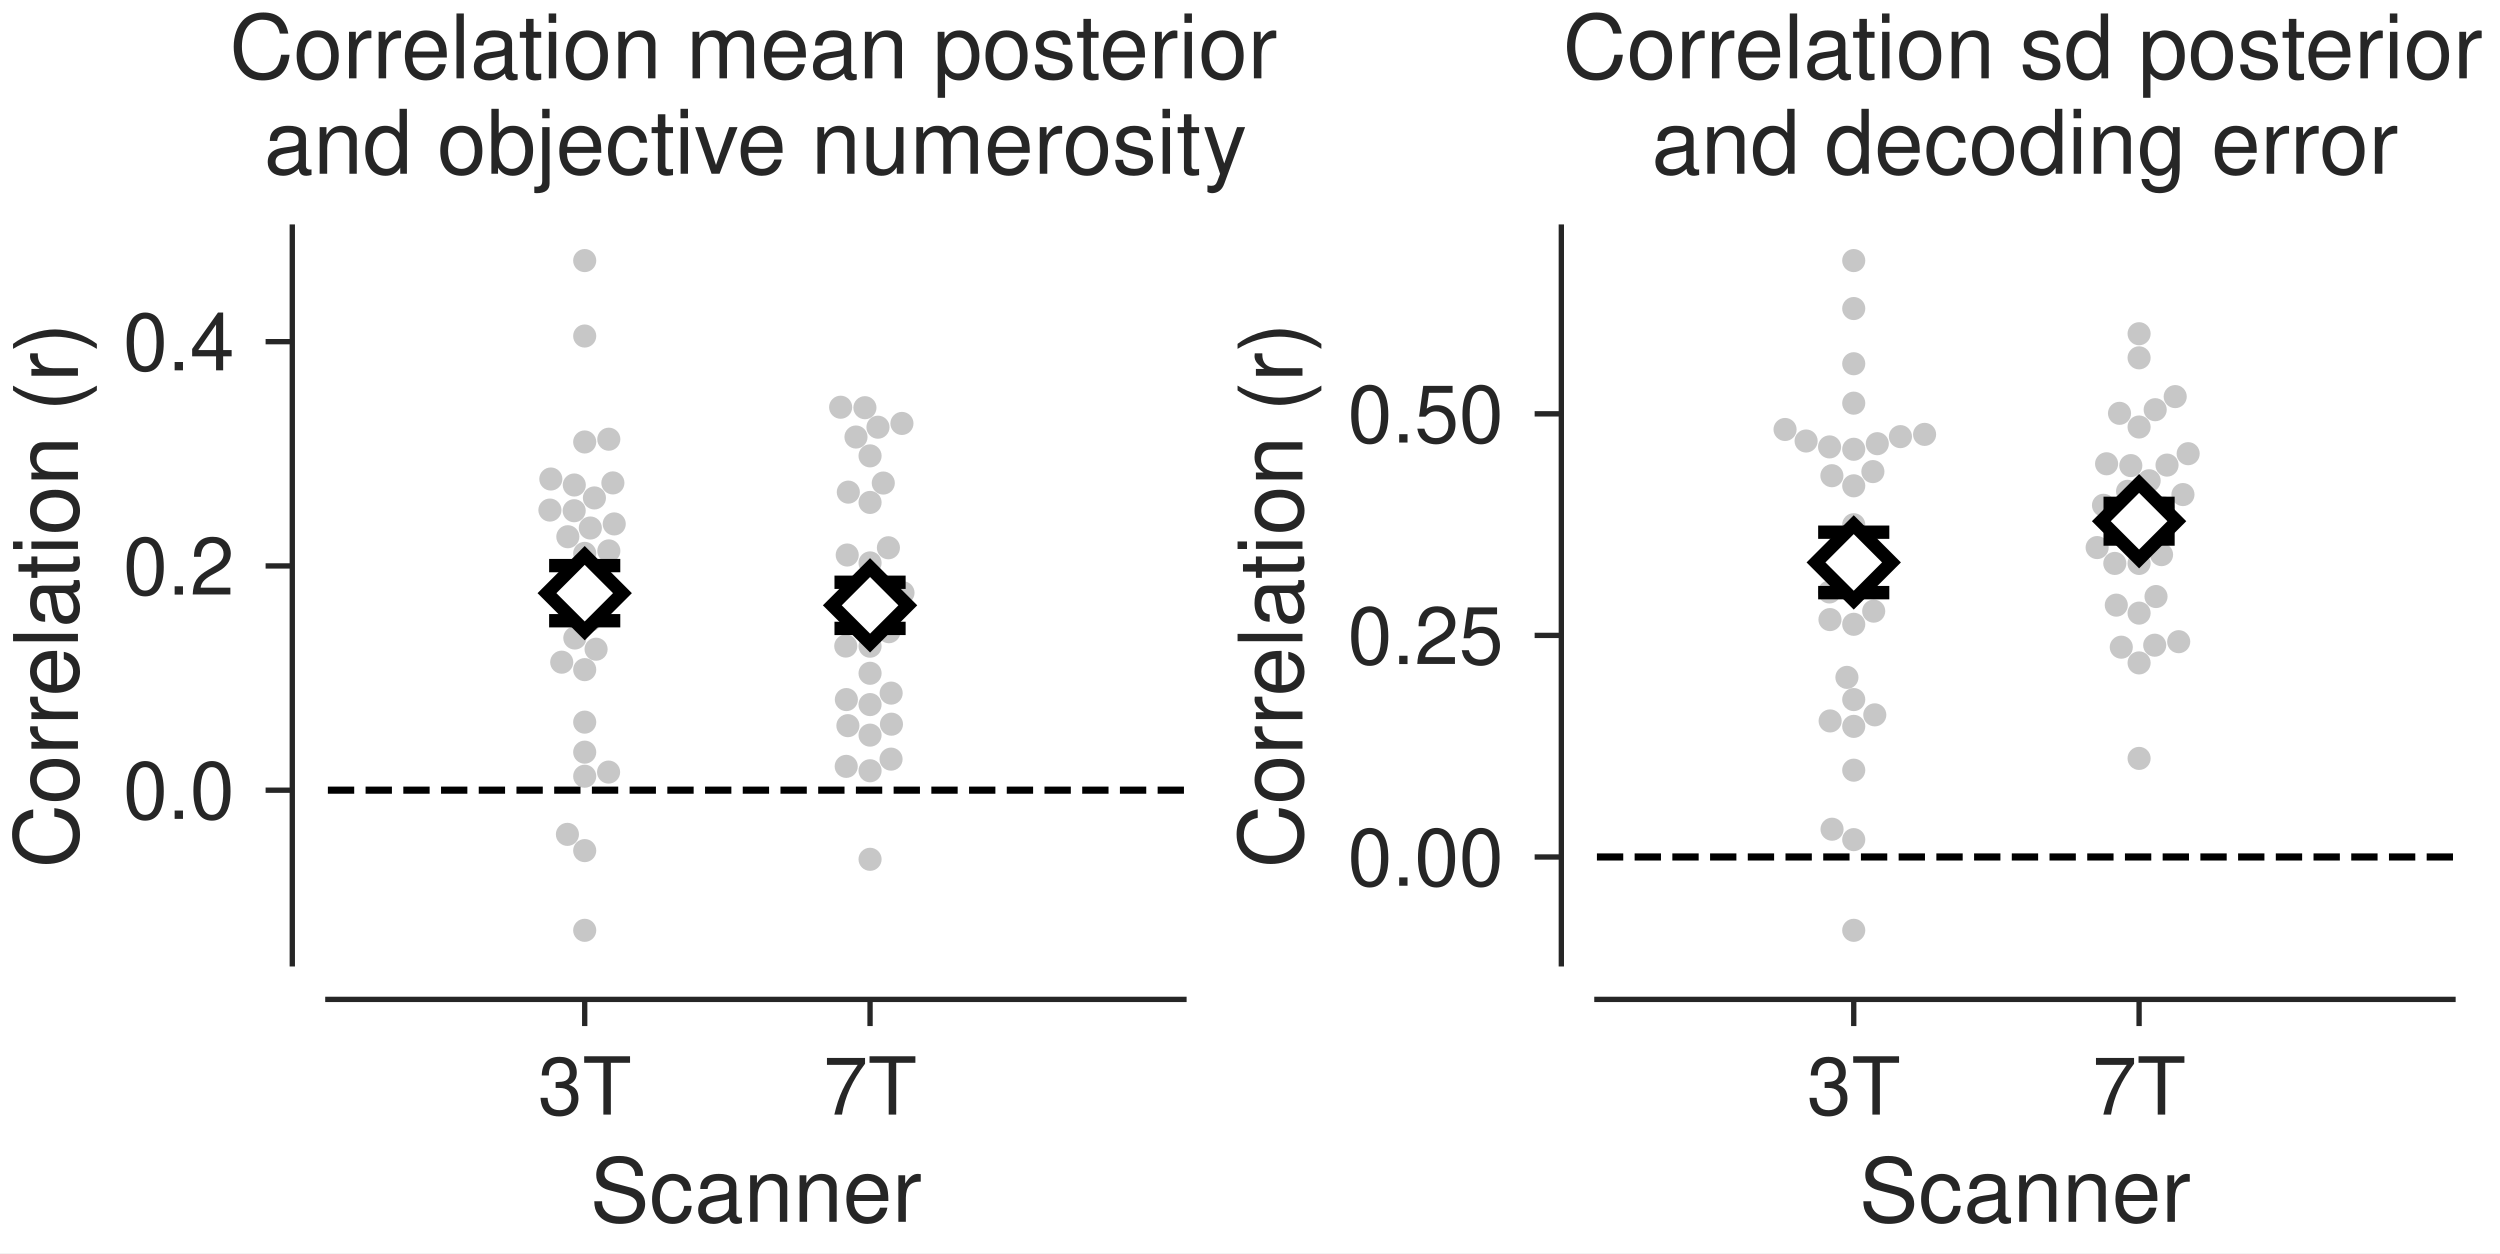
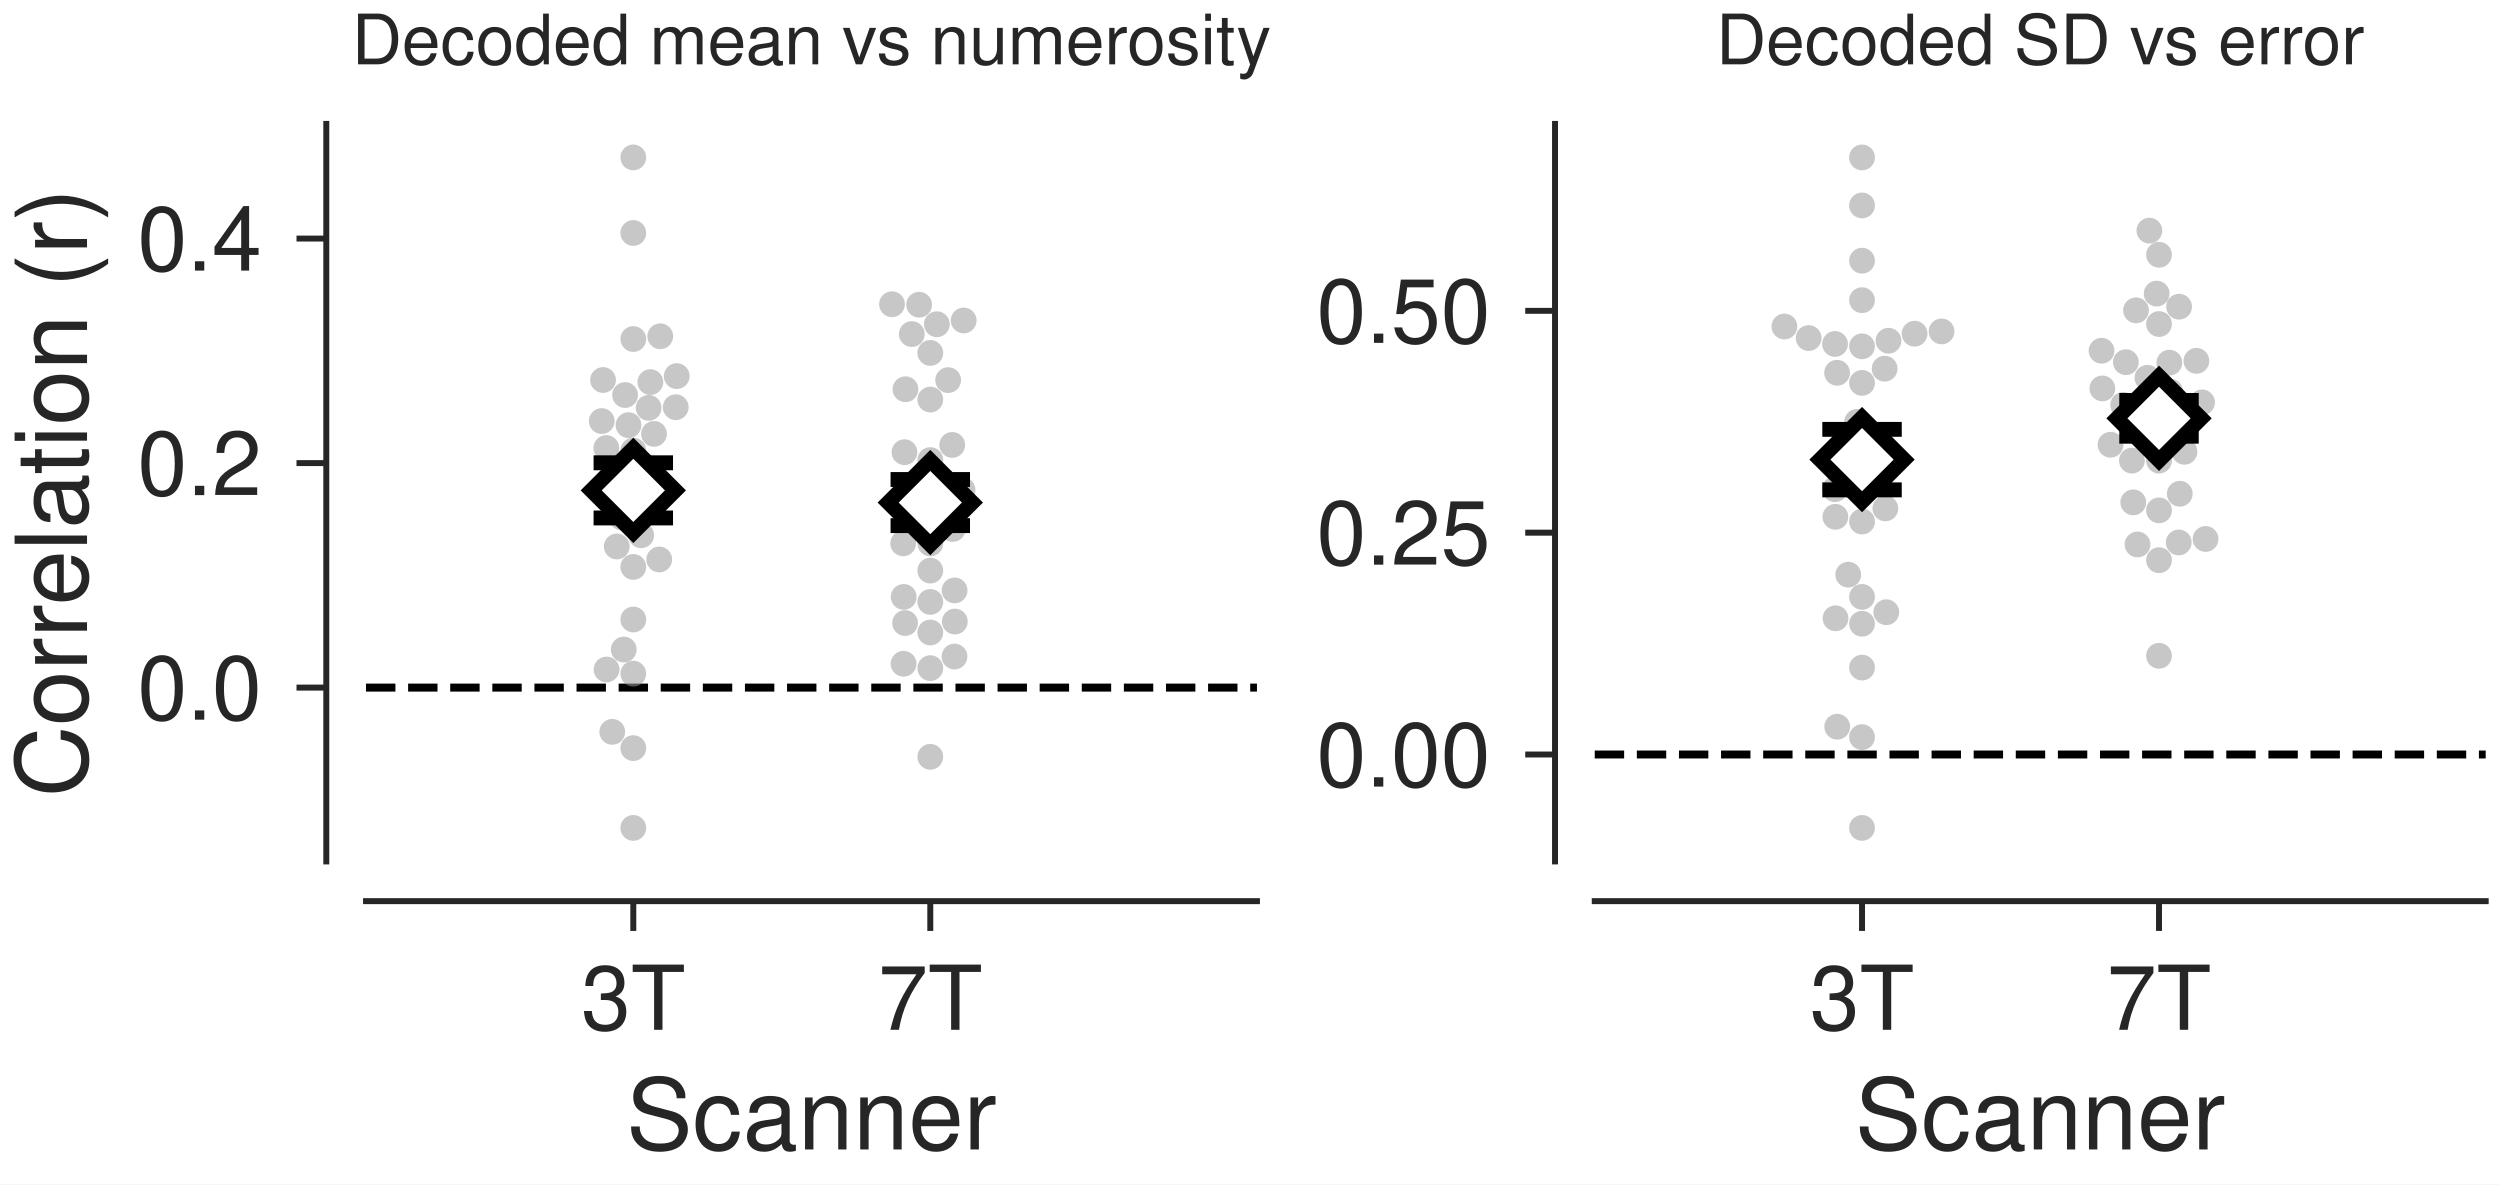
- <svg xmlns="http://www.w3.org/2000/svg" xmlns:xlink="http://www.w3.org/1999/xlink" width="281.045pt" height="140.88pt" viewBox="0 0 281.045 140.88" version="1.1">
+ <svg xmlns="http://www.w3.org/2000/svg" xmlns:xlink="http://www.w3.org/1999/xlink" width="251.76pt" height="119.28pt" viewBox="0 0 251.76 119.28" version="1.1">
  <defs>
    <style type="text/css">*{stroke-linejoin: round; stroke-linecap: butt}</style>
  </defs>
  <g id="figure_1">
    <g id="patch_1">
-       <path d="M 0 140.88  L 281.045 140.88  L 281.045 0  L 0 0  z " style="fill: #ffffff" />
+       <path d="M 0 119.28  L 251.76 119.28  L 251.76 0  L 0 0  z " style="fill: #ffffff" />
    </g>
    <g id="axes_1">
      <g id="patch_2">
-         <path d="M 36.859 108.35  L 133.097 108.35  L 133.097 25.529  L 36.859 25.529  z " style="fill: #ffffff" />
+         <path d="M 36.859 86.75  L 126.582 86.75  L 126.582 12.478  L 36.859 12.478  z " style="fill: #ffffff" />
      </g>
      <g id="line2d_1">
-         <path d="M 36.859 88.83  L 133.097 88.83  " clip-path="url(#p25fbf0848d)" style="fill: none; stroke-dasharray: 2.96,1.28; stroke-dashoffset: 0; stroke: #000000; stroke-width: 0.8" />
+         <path d="M 36.859 69.244  L 126.582 69.244  " clip-path="url(#p879378d670)" style="fill: none; stroke-dasharray: 2.96,1.28; stroke-dashoffset: 0; stroke: #000000; stroke-width: 0.8" />
      </g>
      <g id="matplotlib.axis_1">
        <g id="xtick_1">
          <g id="line2d_2">
            <defs>
-               <path id="m900e819dba" d="M 0 0  L 0 3  " style="stroke: #262626; stroke-width: 0.6" />
+               <path id="m5566244c3f" d="M 0 0  L 0 3  " style="stroke: #262626; stroke-width: 0.6" />
            </defs>
            <g>
-               <use xlink:href="#m900e819dba" x="65.731" y="112.35" style="fill: #262626; stroke: #262626; stroke-width: 0.6" />
+               <use xlink:href="#m5566244c3f" x="63.776" y="90.75" style="fill: #262626; stroke: #262626; stroke-width: 0.6" />
            </g>
          </g>
          <g id="text_1">
-             <text style="font-size: 9px; font-family: 'Helvetica'; text-anchor: middle; fill: #262626" x="65.731" y="125.306" transform="rotate(-0 65.73069 125.3058)">3T</text>
+             <text style="font-size: 9px; font-family: 'Helvetica'; text-anchor: middle; fill: #262626" x="63.776" y="103.706" transform="rotate(-0 63.7761 103.7058)">3T</text>
          </g>
        </g>
        <g id="xtick_2">
          <g id="line2d_3">
            <g>
-               <use xlink:href="#m900e819dba" x="97.81" y="112.35" style="fill: #262626; stroke: #262626; stroke-width: 0.6" />
+               <use xlink:href="#m5566244c3f" x="93.684" y="90.75" style="fill: #262626; stroke: #262626; stroke-width: 0.6" />
            </g>
          </g>
          <g id="text_2">
-             <text style="font-size: 9px; font-family: 'Helvetica'; text-anchor: middle; fill: #262626" x="97.81" y="125.306" transform="rotate(-0 97.80993 125.3058)">7T</text>
+             <text style="font-size: 9px; font-family: 'Helvetica'; text-anchor: middle; fill: #262626" x="93.684" y="103.706" transform="rotate(-0 93.68357 103.7058)">7T</text>
          </g>
        </g>
        <g id="text_3">
-           <text style="font-size: 10px; font-family: 'Helvetica'; text-anchor: middle; fill: #262626" x="84.978" y="137.355" transform="rotate(-0 84.97824 137.3551)">Scanner</text>
+           <text style="font-size: 10px; font-family: 'Helvetica'; text-anchor: middle; fill: #262626" x="81.721" y="115.755" transform="rotate(-0 81.72058 115.7551)">Scanner</text>
        </g>
      </g>
      <g id="matplotlib.axis_2">
        <g id="ytick_1">
          <g id="line2d_4">
            <defs>
-               <path id="mf2671d46c7" d="M 0 0  L -3 0  " style="stroke: #262626; stroke-width: 0.6" />
+               <path id="mde94d2ea14" d="M 0 0  L -3 0  " style="stroke: #262626; stroke-width: 0.6" />
            </defs>
            <g>
-               <use xlink:href="#mf2671d46c7" x="32.859" y="88.83" style="fill: #262626; stroke: #262626; stroke-width: 0.6" />
+               <use xlink:href="#mde94d2ea14" x="32.859" y="69.244" style="fill: #262626; stroke: #262626; stroke-width: 0.6" />
            </g>
          </g>
          <g id="text_4">
-             <text style="font-size: 9px; font-family: 'Helvetica'; text-anchor: end; fill: #262626" x="26.359" y="92.058" transform="rotate(-0 26.35938 92.05776)">0.0</text>
+             <text style="font-size: 9px; font-family: 'Helvetica'; text-anchor: end; fill: #262626" x="26.359" y="72.473" transform="rotate(-0 26.35938 72.47254)">0.0</text>
          </g>
        </g>
        <g id="ytick_2">
          <g id="line2d_5">
            <g>
-               <use xlink:href="#mf2671d46c7" x="32.859" y="63.618" style="fill: #262626; stroke: #262626; stroke-width: 0.6" />
+               <use xlink:href="#mde94d2ea14" x="32.859" y="46.635" style="fill: #262626; stroke: #262626; stroke-width: 0.6" />
            </g>
          </g>
          <g id="text_5">
-             <text style="font-size: 9px; font-family: 'Helvetica'; text-anchor: end; fill: #262626" x="26.359" y="66.846" transform="rotate(-0 26.35938 66.84571)">0.2</text>
+             <text style="font-size: 9px; font-family: 'Helvetica'; text-anchor: end; fill: #262626" x="26.359" y="49.863" transform="rotate(-0 26.35938 49.8628)">0.2</text>
          </g>
        </g>
        <g id="ytick_3">
          <g id="line2d_6">
            <g>
-               <use xlink:href="#mf2671d46c7" x="32.859" y="38.406" style="fill: #262626; stroke: #262626; stroke-width: 0.6" />
+               <use xlink:href="#mde94d2ea14" x="32.859" y="24.025" style="fill: #262626; stroke: #262626; stroke-width: 0.6" />
            </g>
          </g>
          <g id="text_6">
-             <text style="font-size: 9px; font-family: 'Helvetica'; text-anchor: end; fill: #262626" x="26.359" y="41.634" transform="rotate(-0 26.35938 41.63366)">0.4</text>
+             <text style="font-size: 9px; font-family: 'Helvetica'; text-anchor: end; fill: #262626" x="26.359" y="27.253" transform="rotate(-0 26.35938 27.25306)">0.4</text>
          </g>
        </g>
        <g id="text_7">
-           <text style="font-size: 10px; font-family: 'Helvetica'; text-anchor: middle; fill: #262626" x="8.765" y="66.94" transform="rotate(-90 8.765 66.93953)">Correlation (r)</text>
+           <text style="font-size: 10px; font-family: 'Helvetica'; text-anchor: middle; fill: #262626" x="8.765" y="49.614" transform="rotate(-90 8.765 49.61374)">Correlation (r)</text>
        </g>
      </g>
      <g id="PathCollection_1">
        <defs>
-           <path id="m7e559657f8" d="M 0 1.3  C 0.345 1.3 0.675 1.163 0.919 0.919  C 1.163 0.675 1.3 0.345 1.3 0  C 1.3 -0.345 1.163 -0.675 0.919 -0.919  C 0.675 -1.163 0.345 -1.3 0 -1.3  C -0.345 -1.3 -0.675 -1.163 -0.919 -0.919  C -1.163 -0.675 -1.3 -0.345 -1.3 0  C -1.3 0.345 -1.163 0.675 -0.919 0.919  C -0.675 1.163 -0.345 1.3 0 1.3  z " />
+           <path id="md0efa0b053" d="M 0 1.3  C 0.345 1.3 0.675 1.163 0.919 0.919  C 1.163 0.675 1.3 0.345 1.3 0  C 1.3 -0.345 1.163 -0.675 0.919 -0.919  C 0.675 -1.163 0.345 -1.3 0 -1.3  C -0.345 -1.3 -0.675 -1.163 -0.919 -0.919  C -1.163 -0.675 -1.3 -0.345 -1.3 0  C -1.3 0.345 -1.163 0.675 -0.919 0.919  C -0.675 1.163 -0.345 1.3 0 1.3  z " />
        </defs>
-         <g clip-path="url(#p25fbf0848d)">
-           <use xlink:href="#m7e559657f8" x="61.923" y="53.85" style="fill: #999999; fill-opacity: 0.55" />
-           <use xlink:href="#m7e559657f8" x="66.355" y="69.715" style="fill: #999999; fill-opacity: 0.55" />
-           <use xlink:href="#m7e559657f8" x="65.287" y="67.322" style="fill: #999999; fill-opacity: 0.55" />
-           <use xlink:href="#m7e559657f8" x="65.731" y="87.262" style="fill: #999999; fill-opacity: 0.55" />
-           <use xlink:href="#m7e559657f8" x="65.731" y="75.28" style="fill: #999999; fill-opacity: 0.55" />
-           <use xlink:href="#m7e559657f8" x="68.441" y="49.376" style="fill: #999999; fill-opacity: 0.55" />
-           <use xlink:href="#m7e559657f8" x="64.549" y="57.415" style="fill: #999999; fill-opacity: 0.55" />
-           <use xlink:href="#m7e559657f8" x="68.899" y="54.288" style="fill: #999999; fill-opacity: 0.55" />
-           <use xlink:href="#m7e559657f8" x="63.147" y="74.441" style="fill: #999999; fill-opacity: 0.55" />
-           <use xlink:href="#m7e559657f8" x="64.56" y="54.522" style="fill: #999999; fill-opacity: 0.55" />
-           <use xlink:href="#m7e559657f8" x="67.01" y="72.983" style="fill: #999999; fill-opacity: 0.55" />
-           <use xlink:href="#m7e559657f8" x="67.957" y="66.781" style="fill: #999999; fill-opacity: 0.55" />
-           <use xlink:href="#m7e559657f8" x="62.85" y="66.151" style="fill: #999999; fill-opacity: 0.55" />
-           <use xlink:href="#m7e559657f8" x="66.363" y="59.358" style="fill: #999999; fill-opacity: 0.55" />
-           <use xlink:href="#m7e559657f8" x="64.622" y="71.724" style="fill: #999999; fill-opacity: 0.55" />
-           <use xlink:href="#m7e559657f8" x="65.731" y="37.775" style="fill: #999999; fill-opacity: 0.55" />
-           <use xlink:href="#m7e559657f8" x="65.731" y="62.209" style="fill: #999999; fill-opacity: 0.55" />
-           <use xlink:href="#m7e559657f8" x="69.051" y="58.899" style="fill: #999999; fill-opacity: 0.55" />
-           <use xlink:href="#m7e559657f8" x="65.731" y="84.556" style="fill: #999999; fill-opacity: 0.55" />
-           <use xlink:href="#m7e559657f8" x="63.835" y="60.338" style="fill: #999999; fill-opacity: 0.55" />
-           <use xlink:href="#m7e559657f8" x="65.731" y="49.685" style="fill: #999999; fill-opacity: 0.55" />
-           <use xlink:href="#m7e559657f8" x="68.416" y="86.796" style="fill: #999999; fill-opacity: 0.55" />
-           <use xlink:href="#m7e559657f8" x="66.823" y="55.977" style="fill: #999999; fill-opacity: 0.55" />
-           <use xlink:href="#m7e559657f8" x="68.445" y="61.93" style="fill: #999999; fill-opacity: 0.55" />
-           <use xlink:href="#m7e559657f8" x="65.731" y="81.181" style="fill: #999999; fill-opacity: 0.55" />
-           <use xlink:href="#m7e559657f8" x="61.82" y="57.342" style="fill: #999999; fill-opacity: 0.55" />
-           <use xlink:href="#m7e559657f8" x="63.788" y="93.798" style="fill: #999999; fill-opacity: 0.55" />
-           <use xlink:href="#m7e559657f8" x="65.731" y="104.585" style="fill: #999999; fill-opacity: 0.55" />
-           <use xlink:href="#m7e559657f8" x="65.731" y="29.294" style="fill: #999999; fill-opacity: 0.55" />
-           <use xlink:href="#m7e559657f8" x="65.731" y="95.624" style="fill: #999999; fill-opacity: 0.55" />
+         <g clip-path="url(#p879378d670)">
+           <use xlink:href="#md0efa0b053" x="68.149" y="37.876" style="fill: #999999; fill-opacity: 0.55" />
+           <use xlink:href="#md0efa0b053" x="62.601" y="52.103" style="fill: #999999; fill-opacity: 0.55" />
+           <use xlink:href="#md0efa0b053" x="64.142" y="49.957" style="fill: #999999; fill-opacity: 0.55" />
+           <use xlink:href="#md0efa0b053" x="63.776" y="67.838" style="fill: #999999; fill-opacity: 0.55" />
+           <use xlink:href="#md0efa0b053" x="63.776" y="57.093" style="fill: #999999; fill-opacity: 0.55" />
+           <use xlink:href="#md0efa0b053" x="66.491" y="33.863" style="fill: #999999; fill-opacity: 0.55" />
+           <use xlink:href="#md0efa0b053" x="65.319" y="41.073" style="fill: #999999; fill-opacity: 0.55" />
+           <use xlink:href="#md0efa0b053" x="60.729" y="38.268" style="fill: #999999; fill-opacity: 0.55" />
+           <use xlink:href="#md0efa0b053" x="66.389" y="56.341" style="fill: #999999; fill-opacity: 0.55" />
+           <use xlink:href="#md0efa0b053" x="65.493" y="38.478" style="fill: #999999; fill-opacity: 0.55" />
+           <use xlink:href="#md0efa0b053" x="62.11" y="55.034" style="fill: #999999; fill-opacity: 0.55" />
+           <use xlink:href="#md0efa0b053" x="61.46" y="49.472" style="fill: #999999; fill-opacity: 0.55" />
+           <use xlink:href="#md0efa0b053" x="66.639" y="48.907" style="fill: #999999; fill-opacity: 0.55" />
+           <use xlink:href="#md0efa0b053" x="63.292" y="42.815" style="fill: #999999; fill-opacity: 0.55" />
+           <use xlink:href="#md0efa0b053" x="64.569" y="53.904" style="fill: #999999; fill-opacity: 0.55" />
+           <use xlink:href="#md0efa0b053" x="63.776" y="23.46" style="fill: #999999; fill-opacity: 0.55" />
+           <use xlink:href="#md0efa0b053" x="63.776" y="45.371" style="fill: #999999; fill-opacity: 0.55" />
+           <use xlink:href="#md0efa0b053" x="60.597" y="42.403" style="fill: #999999; fill-opacity: 0.55" />
+           <use xlink:href="#md0efa0b053" x="62.815" y="65.412" style="fill: #999999; fill-opacity: 0.55" />
+           <use xlink:href="#md0efa0b053" x="65.862" y="43.694" style="fill: #999999; fill-opacity: 0.55" />
+           <use xlink:href="#md0efa0b053" x="63.776" y="34.14" style="fill: #999999; fill-opacity: 0.55" />
+           <use xlink:href="#md0efa0b053" x="61.082" y="67.42" style="fill: #999999; fill-opacity: 0.55" />
+           <use xlink:href="#md0efa0b053" x="62.949" y="39.782" style="fill: #999999; fill-opacity: 0.55" />
+           <use xlink:href="#md0efa0b053" x="61.059" y="45.121" style="fill: #999999; fill-opacity: 0.55" />
+           <use xlink:href="#md0efa0b053" x="63.776" y="62.385" style="fill: #999999; fill-opacity: 0.55" />
+           <use xlink:href="#md0efa0b053" x="68.048" y="41.007" style="fill: #999999; fill-opacity: 0.55" />
+           <use xlink:href="#md0efa0b053" x="61.656" y="73.7" style="fill: #999999; fill-opacity: 0.55" />
+           <use xlink:href="#md0efa0b053" x="63.776" y="83.374" style="fill: #999999; fill-opacity: 0.55" />
+           <use xlink:href="#md0efa0b053" x="63.776" y="15.854" style="fill: #999999; fill-opacity: 0.55" />
+           <use xlink:href="#md0efa0b053" x="63.776" y="75.338" style="fill: #999999; fill-opacity: 0.55" />
        </g>
      </g>
      <g id="PathCollection_2">
-         <g clip-path="url(#p25fbf0848d)">
-           <use xlink:href="#m7e559657f8" x="96.246" y="67.667" style="fill: #999999; fill-opacity: 0.55" />
-           <use xlink:href="#m7e559657f8" x="100.181" y="77.918" style="fill: #999999; fill-opacity: 0.55" />
-           <use xlink:href="#m7e559657f8" x="94.503" y="45.78" style="fill: #999999; fill-opacity: 0.55" />
-           <use xlink:href="#m7e559657f8" x="96.228" y="49.129" style="fill: #999999; fill-opacity: 0.55" />
-           <use xlink:href="#m7e559657f8" x="97.81" y="75.689" style="fill: #999999; fill-opacity: 0.55" />
-           <use xlink:href="#m7e559657f8" x="95.145" y="78.645" style="fill: #999999; fill-opacity: 0.55" />
-           <use xlink:href="#m7e559657f8" x="95.08" y="72.629" style="fill: #999999; fill-opacity: 0.55" />
-           <use xlink:href="#m7e559657f8" x="101.394" y="47.602" style="fill: #999999; fill-opacity: 0.55" />
-           <use xlink:href="#m7e559657f8" x="97.81" y="79.207" style="fill: #999999; fill-opacity: 0.55" />
-           <use xlink:href="#m7e559657f8" x="99.297" y="54.303" style="fill: #999999; fill-opacity: 0.55" />
-           <use xlink:href="#m7e559657f8" x="97.81" y="51.248" style="fill: #999999; fill-opacity: 0.55" />
-           <use xlink:href="#m7e559657f8" x="100.215" y="81.412" style="fill: #999999; fill-opacity: 0.55" />
-           <use xlink:href="#m7e559657f8" x="97.81" y="72.645" style="fill: #999999; fill-opacity: 0.55" />
-           <use xlink:href="#m7e559657f8" x="97.414" y="70.018" style="fill: #999999; fill-opacity: 0.55" />
-           <use xlink:href="#m7e559657f8" x="95.243" y="62.394" style="fill: #999999; fill-opacity: 0.55" />
-           <use xlink:href="#m7e559657f8" x="97.233" y="45.833" style="fill: #999999; fill-opacity: 0.55" />
-           <use xlink:href="#m7e559657f8" x="97.81" y="82.642" style="fill: #999999; fill-opacity: 0.55" />
-           <use xlink:href="#m7e559657f8" x="95.319" y="81.577" style="fill: #999999; fill-opacity: 0.55" />
-           <use xlink:href="#m7e559657f8" x="95.13" y="86.153" style="fill: #999999; fill-opacity: 0.55" />
-           <use xlink:href="#m7e559657f8" x="100.17" y="85.34" style="fill: #999999; fill-opacity: 0.55" />
-           <use xlink:href="#m7e559657f8" x="97.81" y="56.483" style="fill: #999999; fill-opacity: 0.55" />
-           <use xlink:href="#m7e559657f8" x="99.244" y="68.089" style="fill: #999999; fill-opacity: 0.55" />
-           <use xlink:href="#m7e559657f8" x="97.81" y="63.28" style="fill: #999999; fill-opacity: 0.55" />
-           <use xlink:href="#m7e559657f8" x="99.873" y="61.577" style="fill: #999999; fill-opacity: 0.55" />
-           <use xlink:href="#m7e559657f8" x="97.81" y="86.646" style="fill: #999999; fill-opacity: 0.55" />
-           <use xlink:href="#m7e559657f8" x="101.512" y="66.642" style="fill: #999999; fill-opacity: 0.55" />
-           <use xlink:href="#m7e559657f8" x="97.81" y="96.601" style="fill: #999999; fill-opacity: 0.55" />
-           <use xlink:href="#m7e559657f8" x="99.936" y="71.014" style="fill: #999999; fill-opacity: 0.55" />
-           <use xlink:href="#m7e559657f8" x="95.366" y="55.324" style="fill: #999999; fill-opacity: 0.55" />
-           <use xlink:href="#m7e559657f8" x="98.7" y="48.025" style="fill: #999999; fill-opacity: 0.55" />
+         <g clip-path="url(#p879378d670)">
+           <use xlink:href="#md0efa0b053" x="90.931" y="50.266" style="fill: #999999; fill-opacity: 0.55" />
+           <use xlink:href="#md0efa0b053" x="96.129" y="59.459" style="fill: #999999; fill-opacity: 0.55" />
+           <use xlink:href="#md0efa0b053" x="89.829" y="30.638" style="fill: #999999; fill-opacity: 0.55" />
+           <use xlink:href="#md0efa0b053" x="91.821" y="33.642" style="fill: #999999; fill-opacity: 0.55" />
+           <use xlink:href="#md0efa0b053" x="93.684" y="57.46" style="fill: #999999; fill-opacity: 0.55" />
+           <use xlink:href="#md0efa0b053" x="91.005" y="60.111" style="fill: #999999; fill-opacity: 0.55" />
+           <use xlink:href="#md0efa0b053" x="90.954" y="54.716" style="fill: #999999; fill-opacity: 0.55" />
+           <use xlink:href="#md0efa0b053" x="97.046" y="32.272" style="fill: #999999; fill-opacity: 0.55" />
+           <use xlink:href="#md0efa0b053" x="93.684" y="60.615" style="fill: #999999; fill-opacity: 0.55" />
+           <use xlink:href="#md0efa0b053" x="95.483" y="38.281" style="fill: #999999; fill-opacity: 0.55" />
+           <use xlink:href="#md0efa0b053" x="93.684" y="35.542" style="fill: #999999; fill-opacity: 0.55" />
+           <use xlink:href="#md0efa0b053" x="96.156" y="62.592" style="fill: #999999; fill-opacity: 0.55" />
+           <use xlink:href="#md0efa0b053" x="93.684" y="54.73" style="fill: #999999; fill-opacity: 0.55" />
+           <use xlink:href="#md0efa0b053" x="92.53" y="52.374" style="fill: #999999; fill-opacity: 0.55" />
+           <use xlink:href="#md0efa0b053" x="91.084" y="45.538" style="fill: #999999; fill-opacity: 0.55" />
+           <use xlink:href="#md0efa0b053" x="92.559" y="30.686" style="fill: #999999; fill-opacity: 0.55" />
+           <use xlink:href="#md0efa0b053" x="93.684" y="63.695" style="fill: #999999; fill-opacity: 0.55" />
+           <use xlink:href="#md0efa0b053" x="91.144" y="62.741" style="fill: #999999; fill-opacity: 0.55" />
+           <use xlink:href="#md0efa0b053" x="90.993" y="66.844" style="fill: #999999; fill-opacity: 0.55" />
+           <use xlink:href="#md0efa0b053" x="96.121" y="66.115" style="fill: #999999; fill-opacity: 0.55" />
+           <use xlink:href="#md0efa0b053" x="93.684" y="40.237" style="fill: #999999; fill-opacity: 0.55" />
+           <use xlink:href="#md0efa0b053" x="94.568" y="50.645" style="fill: #999999; fill-opacity: 0.55" />
+           <use xlink:href="#md0efa0b053" x="93.684" y="46.332" style="fill: #999999; fill-opacity: 0.55" />
+           <use xlink:href="#md0efa0b053" x="95.893" y="44.805" style="fill: #999999; fill-opacity: 0.55" />
+           <use xlink:href="#md0efa0b053" x="93.684" y="67.286" style="fill: #999999; fill-opacity: 0.55" />
+           <use xlink:href="#md0efa0b053" x="96.933" y="49.347" style="fill: #999999; fill-opacity: 0.55" />
+           <use xlink:href="#md0efa0b053" x="93.684" y="76.213" style="fill: #999999; fill-opacity: 0.55" />
+           <use xlink:href="#md0efa0b053" x="95.94" y="53.267" style="fill: #999999; fill-opacity: 0.55" />
+           <use xlink:href="#md0efa0b053" x="91.181" y="39.198" style="fill: #999999; fill-opacity: 0.55" />
+           <use xlink:href="#md0efa0b053" x="94.345" y="32.652" style="fill: #999999; fill-opacity: 0.55" />
        </g>
      </g>
      <g id="patch_3">
-         <path d="M 32.859 108.35  L 32.859 25.529  " style="fill: none; stroke: #262626; stroke-width: 0.6; stroke-linejoin: miter; stroke-linecap: square" />
+         <path d="M 32.859 86.75  L 32.859 12.478  " style="fill: none; stroke: #262626; stroke-width: 0.6; stroke-linejoin: miter; stroke-linecap: square" />
      </g>
      <g id="patch_4">
-         <path d="M 36.859 112.35  L 133.097 112.35  " style="fill: none; stroke: #262626; stroke-width: 0.6; stroke-linejoin: miter; stroke-linecap: square" />
+         <path d="M 36.859 90.75  L 126.582 90.75  " style="fill: none; stroke: #262626; stroke-width: 0.6; stroke-linejoin: miter; stroke-linecap: square" />
      </g>
      <g id="text_8">
-         <text style="font-size: 10px; font-family: 'Helvetica'; fill: #262626" transform="translate(25.78839 8.80875)">Correlation mean posterior</text>
-         <text style="font-size: 10px; font-family: 'Helvetica'; fill: #262626" transform="translate(29.67433 19.52938)">and objective numerosity</text>
+         <text style="font-size: 7px; font-family: 'Helvetica'; text-anchor: middle; fill: #262626" x="81.721" y="6.478" transform="rotate(-0 81.72058 6.477812)">Decoded mean vs numerosity</text>
      </g>
      <g id="LineCollection_1">
-         <path d="M 65.731 69.78  L 65.731 63.584  " clip-path="url(#p25fbf0848d)" style="fill: none; stroke: #000000; stroke-width: 1.8" />
+         <path d="M 63.776 52.161  L 63.776 46.605  " clip-path="url(#p879378d670)" style="fill: none; stroke: #000000; stroke-width: 1.8" />
      </g>
      <g id="line2d_7">
        <defs>
-           <path id="m74df86fc74" d="M 4 0  L -4 -0  " style="stroke: #000000; stroke-width: 1.5" />
+           <path id="mdd9f42d3eb" d="M 4 0  L -4 -0  " style="stroke: #000000; stroke-width: 1.5" />
        </defs>
-         <g clip-path="url(#p25fbf0848d)">
-           <use xlink:href="#m74df86fc74" x="65.731" y="69.78" style="stroke: #000000; stroke-width: 1.5" />
+         <g clip-path="url(#p879378d670)">
+           <use xlink:href="#mdd9f42d3eb" x="63.776" y="52.161" style="stroke: #000000; stroke-width: 1.5" />
        </g>
      </g>
      <g id="line2d_8">
-         <g clip-path="url(#p25fbf0848d)">
-           <use xlink:href="#m74df86fc74" x="65.731" y="63.584" style="stroke: #000000; stroke-width: 1.5" />
+         <g clip-path="url(#p879378d670)">
+           <use xlink:href="#mdd9f42d3eb" x="63.776" y="46.605" style="stroke: #000000; stroke-width: 1.5" />
        </g>
      </g>
      <g id="LineCollection_2">
-         <path d="M 97.81 70.642  L 97.81 65.459  " clip-path="url(#p25fbf0848d)" style="fill: none; stroke: #000000; stroke-width: 1.8" />
+         <path d="M 93.684 52.934  L 93.684 48.286  " clip-path="url(#p879378d670)" style="fill: none; stroke: #000000; stroke-width: 1.8" />
      </g>
      <g id="line2d_9">
-         <g clip-path="url(#p25fbf0848d)">
-           <use xlink:href="#m74df86fc74" x="97.81" y="70.642" style="stroke: #000000; stroke-width: 1.5" />
+         <g clip-path="url(#p879378d670)">
+           <use xlink:href="#mdd9f42d3eb" x="93.684" y="52.934" style="stroke: #000000; stroke-width: 1.5" />
        </g>
      </g>
      <g id="line2d_10">
-         <g clip-path="url(#p25fbf0848d)">
-           <use xlink:href="#m74df86fc74" x="97.81" y="65.459" style="stroke: #000000; stroke-width: 1.5" />
+         <g clip-path="url(#p879378d670)">
+           <use xlink:href="#mdd9f42d3eb" x="93.684" y="48.286" style="stroke: #000000; stroke-width: 1.5" />
        </g>
      </g>
      <g id="line2d_11">
        <defs>
-           <path id="mc17919d2e5" d="M -0 4.243  L 4.243 0  L 0 -4.243  L -4.243 -0  z " style="stroke: #000000; stroke-width: 1.5; stroke-linejoin: miter" />
+           <path id="m4eeedb649e" d="M -0 4.243  L 4.243 0  L 0 -4.243  L -4.243 -0  z " style="stroke: #000000; stroke-width: 1.5; stroke-linejoin: miter" />
        </defs>
-         <g clip-path="url(#p25fbf0848d)">
-           <use xlink:href="#mc17919d2e5" x="65.731" y="66.682" style="fill: #ffffff; stroke: #000000; stroke-width: 1.5; stroke-linejoin: miter" />
+         <g clip-path="url(#p879378d670)">
+           <use xlink:href="#m4eeedb649e" x="63.776" y="49.383" style="fill: #ffffff; stroke: #000000; stroke-width: 1.5; stroke-linejoin: miter" />
        </g>
      </g>
      <g id="line2d_12">
-         <g clip-path="url(#p25fbf0848d)">
-           <use xlink:href="#mc17919d2e5" x="97.81" y="68.05" style="fill: #ffffff; stroke: #000000; stroke-width: 1.5; stroke-linejoin: miter" />
+         <g clip-path="url(#p879378d670)">
+           <use xlink:href="#m4eeedb649e" x="93.684" y="50.61" style="fill: #ffffff; stroke: #000000; stroke-width: 1.5; stroke-linejoin: miter" />
        </g>
      </g>
    </g>
    <g id="axes_2">
      <g id="patch_5">
-         <path d="M 179.522 108.35  L 275.76 108.35  L 275.76 25.529  L 179.522 25.529  z " style="fill: #ffffff" />
+         <path d="M 160.597 86.75  L 250.32 86.75  L 250.32 12.478  L 160.597 12.478  z " style="fill: #ffffff" />
      </g>
      <g id="line2d_13">
-         <path d="M 179.522 96.341  L 275.76 96.341  " clip-path="url(#p6c78168624)" style="fill: none; stroke-dasharray: 2.96,1.28; stroke-dashoffset: 0; stroke: #000000; stroke-width: 0.8" />
+         <path d="M 160.597 75.98  L 250.32 75.98  " clip-path="url(#p6798f63ef1)" style="fill: none; stroke-dasharray: 2.96,1.28; stroke-dashoffset: 0; stroke: #000000; stroke-width: 0.8" />
      </g>
      <g id="matplotlib.axis_3">
        <g id="xtick_3">
          <g id="line2d_14">
            <g>
-               <use xlink:href="#m900e819dba" x="208.393" y="112.35" style="fill: #262626; stroke: #262626; stroke-width: 0.6" />
+               <use xlink:href="#m5566244c3f" x="187.514" y="90.75" style="fill: #262626; stroke: #262626; stroke-width: 0.6" />
            </g>
          </g>
          <g id="text_9">
-             <text style="font-size: 9px; font-family: 'Helvetica'; text-anchor: middle; fill: #262626" x="208.393" y="125.306" transform="rotate(-0 208.3931 125.3058)">3T</text>
+             <text style="font-size: 9px; font-family: 'Helvetica'; text-anchor: middle; fill: #262626" x="187.514" y="103.706" transform="rotate(-0 187.5138 103.7058)">3T</text>
          </g>
        </g>
        <g id="xtick_4">
          <g id="line2d_15">
            <g>
-               <use xlink:href="#m900e819dba" x="240.472" y="112.35" style="fill: #262626; stroke: #262626; stroke-width: 0.6" />
+               <use xlink:href="#m5566244c3f" x="217.421" y="90.75" style="fill: #262626; stroke: #262626; stroke-width: 0.6" />
            </g>
          </g>
          <g id="text_10">
-             <text style="font-size: 9px; font-family: 'Helvetica'; text-anchor: middle; fill: #262626" x="240.472" y="125.306" transform="rotate(-0 240.4724 125.3058)">7T</text>
+             <text style="font-size: 9px; font-family: 'Helvetica'; text-anchor: middle; fill: #262626" x="217.421" y="103.706" transform="rotate(-0 217.4213 103.7058)">7T</text>
          </g>
        </g>
        <g id="text_11">
-           <text style="font-size: 10px; font-family: 'Helvetica'; text-anchor: middle; fill: #262626" x="227.641" y="137.355" transform="rotate(-0 227.6407 137.3551)">Scanner</text>
+           <text style="font-size: 10px; font-family: 'Helvetica'; text-anchor: middle; fill: #262626" x="205.458" y="115.755" transform="rotate(-0 205.4583 115.7551)">Scanner</text>
        </g>
      </g>
      <g id="matplotlib.axis_4">
        <g id="ytick_4">
          <g id="line2d_16">
            <g>
-               <use xlink:href="#mf2671d46c7" x="175.522" y="96.341" style="fill: #262626; stroke: #262626; stroke-width: 0.6" />
+               <use xlink:href="#mde94d2ea14" x="156.597" y="75.98" style="fill: #262626; stroke: #262626; stroke-width: 0.6" />
            </g>
          </g>
          <g id="text_12">
-             <text style="font-size: 9px; font-family: 'Helvetica'; text-anchor: end; fill: #262626" x="169.022" y="99.569" transform="rotate(-0 169.0218 99.56898)">0.00</text>
+             <text style="font-size: 9px; font-family: 'Helvetica'; text-anchor: end; fill: #262626" x="150.097" y="79.208" transform="rotate(-0 150.0971 79.20848)">0.00</text>
          </g>
        </g>
        <g id="ytick_5">
          <g id="line2d_17">
            <g>
-               <use xlink:href="#mf2671d46c7" x="175.522" y="71.431" style="fill: #262626; stroke: #262626; stroke-width: 0.6" />
+               <use xlink:href="#mde94d2ea14" x="156.597" y="53.642" style="fill: #262626; stroke: #262626; stroke-width: 0.6" />
            </g>
          </g>
          <g id="text_13">
-             <text style="font-size: 9px; font-family: 'Helvetica'; text-anchor: end; fill: #262626" x="169.022" y="74.659" transform="rotate(-0 169.0218 74.65927)">0.25</text>
+             <text style="font-size: 9px; font-family: 'Helvetica'; text-anchor: end; fill: #262626" x="150.097" y="56.87" transform="rotate(-0 150.0971 56.86987)">0.25</text>
          </g>
        </g>
        <g id="ytick_6">
          <g id="line2d_18">
            <g>
-               <use xlink:href="#mf2671d46c7" x="175.522" y="46.522" style="fill: #262626; stroke: #262626; stroke-width: 0.6" />
+               <use xlink:href="#mde94d2ea14" x="156.597" y="31.303" style="fill: #262626; stroke: #262626; stroke-width: 0.6" />
            </g>
          </g>
          <g id="text_14">
-             <text style="font-size: 9px; font-family: 'Helvetica'; text-anchor: end; fill: #262626" x="169.022" y="49.75" transform="rotate(-0 169.0218 49.74956)">0.50</text>
-           </g>
-         </g>
-         <g id="text_15">
-           <text style="font-size: 10px; font-family: 'Helvetica'; text-anchor: middle; fill: #262626" x="146.423" y="66.94" transform="rotate(-90 146.4226 66.93953)">Correlation (r)</text>
+             <text style="font-size: 9px; font-family: 'Helvetica'; text-anchor: end; fill: #262626" x="150.097" y="34.531" transform="rotate(-0 150.0971 34.53125)">0.50</text>
+           </g>
        </g>
      </g>
      <g id="PathCollection_3">
-         <g clip-path="url(#p6c78168624)">
-           <use xlink:href="#m7e559657f8" x="213.642" y="49.085" style="fill: #999999; fill-opacity: 0.55" />
-           <use xlink:href="#m7e559657f8" x="210.547" y="53.016" style="fill: #999999; fill-opacity: 0.55" />
-           <use xlink:href="#m7e559657f8" x="205.677" y="50.241" style="fill: #999999; fill-opacity: 0.55" />
-           <use xlink:href="#m7e559657f8" x="208.393" y="94.39" style="fill: #999999; fill-opacity: 0.55" />
-           <use xlink:href="#m7e559657f8" x="205.955" y="93.22" style="fill: #999999; fill-opacity: 0.55" />
-           <use xlink:href="#m7e559657f8" x="205.663" y="66.547" style="fill: #999999; fill-opacity: 0.55" />
-           <use xlink:href="#m7e559657f8" x="208.393" y="78.645" style="fill: #999999; fill-opacity: 0.55" />
-           <use xlink:href="#m7e559657f8" x="208.393" y="58.989" style="fill: #999999; fill-opacity: 0.55" />
-           <use xlink:href="#m7e559657f8" x="210.76" y="80.363" style="fill: #999999; fill-opacity: 0.55" />
-           <use xlink:href="#m7e559657f8" x="208.393" y="54.614" style="fill: #999999; fill-opacity: 0.55" />
-           <use xlink:href="#m7e559657f8" x="208.393" y="45.323" style="fill: #999999; fill-opacity: 0.55" />
-           <use xlink:href="#m7e559657f8" x="210.638" y="68.703" style="fill: #999999; fill-opacity: 0.55" />
-           <use xlink:href="#m7e559657f8" x="208.393" y="34.685" style="fill: #999999; fill-opacity: 0.55" />
-           <use xlink:href="#m7e559657f8" x="208.393" y="70.182" style="fill: #999999; fill-opacity: 0.55" />
-           <use xlink:href="#m7e559657f8" x="208.393" y="61.84" style="fill: #999999; fill-opacity: 0.55" />
-           <use xlink:href="#m7e559657f8" x="208.393" y="29.294" style="fill: #999999; fill-opacity: 0.55" />
-           <use xlink:href="#m7e559657f8" x="208.393" y="50.507" style="fill: #999999; fill-opacity: 0.55" />
-           <use xlink:href="#m7e559657f8" x="207.627" y="76.149" style="fill: #999999; fill-opacity: 0.55" />
-           <use xlink:href="#m7e559657f8" x="205.74" y="81.046" style="fill: #999999; fill-opacity: 0.55" />
-           <use xlink:href="#m7e559657f8" x="208.393" y="81.658" style="fill: #999999; fill-opacity: 0.55" />
-           <use xlink:href="#m7e559657f8" x="203.038" y="49.577" style="fill: #999999; fill-opacity: 0.55" />
-           <use xlink:href="#m7e559657f8" x="211.042" y="49.878" style="fill: #999999; fill-opacity: 0.55" />
-           <use xlink:href="#m7e559657f8" x="208.393" y="66.566" style="fill: #999999; fill-opacity: 0.55" />
-           <use xlink:href="#m7e559657f8" x="216.359" y="48.832" style="fill: #999999; fill-opacity: 0.55" />
-           <use xlink:href="#m7e559657f8" x="208.393" y="86.583" style="fill: #999999; fill-opacity: 0.55" />
-           <use xlink:href="#m7e559657f8" x="200.672" y="48.281" style="fill: #999999; fill-opacity: 0.55" />
-           <use xlink:href="#m7e559657f8" x="205.938" y="53.478" style="fill: #999999; fill-opacity: 0.55" />
-           <use xlink:href="#m7e559657f8" x="205.721" y="69.652" style="fill: #999999; fill-opacity: 0.55" />
-           <use xlink:href="#m7e559657f8" x="208.393" y="40.891" style="fill: #999999; fill-opacity: 0.55" />
-           <use xlink:href="#m7e559657f8" x="208.393" y="104.585" style="fill: #999999; fill-opacity: 0.55" />
+         <g clip-path="url(#p6798f63ef1)">
+           <use xlink:href="#md0efa0b053" x="192.805" y="33.602" style="fill: #999999; fill-opacity: 0.55" />
+           <use xlink:href="#md0efa0b053" x="189.792" y="37.127" style="fill: #999999; fill-opacity: 0.55" />
+           <use xlink:href="#md0efa0b053" x="184.795" y="34.639" style="fill: #999999; fill-opacity: 0.55" />
+           <use xlink:href="#md0efa0b053" x="187.514" y="74.231" style="fill: #999999; fill-opacity: 0.55" />
+           <use xlink:href="#md0efa0b053" x="185.016" y="73.182" style="fill: #999999; fill-opacity: 0.55" />
+           <use xlink:href="#md0efa0b053" x="184.784" y="49.262" style="fill: #999999; fill-opacity: 0.55" />
+           <use xlink:href="#md0efa0b053" x="187.514" y="60.111" style="fill: #999999; fill-opacity: 0.55" />
+           <use xlink:href="#md0efa0b053" x="187.017" y="42.484" style="fill: #999999; fill-opacity: 0.55" />
+           <use xlink:href="#md0efa0b053" x="189.956" y="61.652" style="fill: #999999; fill-opacity: 0.55" />
+           <use xlink:href="#md0efa0b053" x="187.514" y="38.56" style="fill: #999999; fill-opacity: 0.55" />
+           <use xlink:href="#md0efa0b053" x="187.514" y="30.228" style="fill: #999999; fill-opacity: 0.55" />
+           <use xlink:href="#md0efa0b053" x="189.862" y="51.195" style="fill: #999999; fill-opacity: 0.55" />
+           <use xlink:href="#md0efa0b053" x="187.514" y="20.689" style="fill: #999999; fill-opacity: 0.55" />
+           <use xlink:href="#md0efa0b053" x="187.514" y="52.522" style="fill: #999999; fill-opacity: 0.55" />
+           <use xlink:href="#md0efa0b053" x="187.514" y="45.041" style="fill: #999999; fill-opacity: 0.55" />
+           <use xlink:href="#md0efa0b053" x="187.514" y="15.854" style="fill: #999999; fill-opacity: 0.55" />
+           <use xlink:href="#md0efa0b053" x="187.514" y="34.877" style="fill: #999999; fill-opacity: 0.55" />
+           <use xlink:href="#md0efa0b053" x="186.124" y="57.873" style="fill: #999999; fill-opacity: 0.55" />
+           <use xlink:href="#md0efa0b053" x="184.845" y="62.264" style="fill: #999999; fill-opacity: 0.55" />
+           <use xlink:href="#md0efa0b053" x="187.514" y="62.813" style="fill: #999999; fill-opacity: 0.55" />
+           <use xlink:href="#md0efa0b053" x="182.138" y="34.044" style="fill: #999999; fill-opacity: 0.55" />
+           <use xlink:href="#md0efa0b053" x="190.179" y="34.313" style="fill: #999999; fill-opacity: 0.55" />
+           <use xlink:href="#md0efa0b053" x="187.514" y="49.279" style="fill: #999999; fill-opacity: 0.55" />
+           <use xlink:href="#md0efa0b053" x="195.524" y="33.375" style="fill: #999999; fill-opacity: 0.55" />
+           <use xlink:href="#md0efa0b053" x="187.514" y="67.23" style="fill: #999999; fill-opacity: 0.55" />
+           <use xlink:href="#md0efa0b053" x="179.696" y="32.881" style="fill: #999999; fill-opacity: 0.55" />
+           <use xlink:href="#md0efa0b053" x="185.002" y="37.541" style="fill: #999999; fill-opacity: 0.55" />
+           <use xlink:href="#md0efa0b053" x="184.83" y="52.046" style="fill: #999999; fill-opacity: 0.55" />
+           <use xlink:href="#md0efa0b053" x="187.514" y="26.254" style="fill: #999999; fill-opacity: 0.55" />
+           <use xlink:href="#md0efa0b053" x="187.514" y="83.374" style="fill: #999999; fill-opacity: 0.55" />
        </g>
      </g>
      <g id="PathCollection_4">
-         <g clip-path="url(#p6c78168624)">
-           <use xlink:href="#m7e559657f8" x="240.472" y="63.341" style="fill: #999999; fill-opacity: 0.55" />
-           <use xlink:href="#m7e559657f8" x="240.472" y="85.258" style="fill: #999999; fill-opacity: 0.55" />
-           <use xlink:href="#m7e559657f8" x="238.271" y="46.466" style="fill: #999999; fill-opacity: 0.55" />
-           <use xlink:href="#m7e559657f8" x="237.91" y="68.028" style="fill: #999999; fill-opacity: 0.55" />
-           <use xlink:href="#m7e559657f8" x="240.472" y="74.523" style="fill: #999999; fill-opacity: 0.55" />
-           <use xlink:href="#m7e559657f8" x="242.228" y="72.532" style="fill: #999999; fill-opacity: 0.55" />
-           <use xlink:href="#m7e559657f8" x="238.202" y="58.812" style="fill: #999999; fill-opacity: 0.55" />
-           <use xlink:href="#m7e559657f8" x="236.471" y="56.802" style="fill: #999999; fill-opacity: 0.55" />
-           <use xlink:href="#m7e559657f8" x="235.756" y="61.556" style="fill: #999999; fill-opacity: 0.55" />
-           <use xlink:href="#m7e559657f8" x="242.997" y="62.35" style="fill: #999999; fill-opacity: 0.55" />
-           <use xlink:href="#m7e559657f8" x="243.164" y="57.085" style="fill: #999999; fill-opacity: 0.55" />
-           <use xlink:href="#m7e559657f8" x="238.47" y="72.756" style="fill: #999999; fill-opacity: 0.55" />
-           <use xlink:href="#m7e559657f8" x="240.472" y="48.004" style="fill: #999999; fill-opacity: 0.55" />
-           <use xlink:href="#m7e559657f8" x="240.472" y="57.522" style="fill: #999999; fill-opacity: 0.55" />
-           <use xlink:href="#m7e559657f8" x="239.176" y="55.234" style="fill: #999999; fill-opacity: 0.55" />
-           <use xlink:href="#m7e559657f8" x="240.472" y="37.517" style="fill: #999999; fill-opacity: 0.55" />
-           <use xlink:href="#m7e559657f8" x="243.613" y="52.285" style="fill: #999999; fill-opacity: 0.55" />
-           <use xlink:href="#m7e559657f8" x="245.403" y="55.598" style="fill: #999999; fill-opacity: 0.55" />
-           <use xlink:href="#m7e559657f8" x="244.926" y="72.137" style="fill: #999999; fill-opacity: 0.55" />
-           <use xlink:href="#m7e559657f8" x="237.742" y="63.339" style="fill: #999999; fill-opacity: 0.55" />
-           <use xlink:href="#m7e559657f8" x="236.818" y="52.137" style="fill: #999999; fill-opacity: 0.55" />
-           <use xlink:href="#m7e559657f8" x="240.472" y="40.227" style="fill: #999999; fill-opacity: 0.55" />
-           <use xlink:href="#m7e559657f8" x="239.54" y="52.341" style="fill: #999999; fill-opacity: 0.55" />
-           <use xlink:href="#m7e559657f8" x="242.282" y="46.057" style="fill: #999999; fill-opacity: 0.55" />
-           <use xlink:href="#m7e559657f8" x="240.472" y="60.256" style="fill: #999999; fill-opacity: 0.55" />
-           <use xlink:href="#m7e559657f8" x="244.533" y="44.585" style="fill: #999999; fill-opacity: 0.55" />
-           <use xlink:href="#m7e559657f8" x="241.603" y="54.044" style="fill: #999999; fill-opacity: 0.55" />
-           <use xlink:href="#m7e559657f8" x="240.472" y="68.926" style="fill: #999999; fill-opacity: 0.55" />
-           <use xlink:href="#m7e559657f8" x="242.375" y="67.061" style="fill: #999999; fill-opacity: 0.55" />
-           <use xlink:href="#m7e559657f8" x="245.989" y="51.003" style="fill: #999999; fill-opacity: 0.55" />
+         <g clip-path="url(#p6798f63ef1)">
+           <use xlink:href="#md0efa0b053" x="217.421" y="46.386" style="fill: #999999; fill-opacity: 0.55" />
+           <use xlink:href="#md0efa0b053" x="217.421" y="66.042" style="fill: #999999; fill-opacity: 0.55" />
+           <use xlink:href="#md0efa0b053" x="215.107" y="31.253" style="fill: #999999; fill-opacity: 0.55" />
+           <use xlink:href="#md0efa0b053" x="214.826" y="50.589" style="fill: #999999; fill-opacity: 0.55" />
+           <use xlink:href="#md0efa0b053" x="217.421" y="56.415" style="fill: #999999; fill-opacity: 0.55" />
+           <use xlink:href="#md0efa0b053" x="219.406" y="54.629" style="fill: #999999; fill-opacity: 0.55" />
+           <use xlink:href="#md0efa0b053" x="219.789" y="42.325" style="fill: #999999; fill-opacity: 0.55" />
+           <use xlink:href="#md0efa0b053" x="221.756" y="40.523" style="fill: #999999; fill-opacity: 0.55" />
+           <use xlink:href="#md0efa0b053" x="212.539" y="44.786" style="fill: #999999; fill-opacity: 0.55" />
+           <use xlink:href="#md0efa0b053" x="219.987" y="45.498" style="fill: #999999; fill-opacity: 0.55" />
+           <use xlink:href="#md0efa0b053" x="213.816" y="40.777" style="fill: #999999; fill-opacity: 0.55" />
+           <use xlink:href="#md0efa0b053" x="215.257" y="54.83" style="fill: #999999; fill-opacity: 0.55" />
+           <use xlink:href="#md0efa0b053" x="217.421" y="32.632" style="fill: #999999; fill-opacity: 0.55" />
+           <use xlink:href="#md0efa0b053" x="216.515" y="41.168" style="fill: #999999; fill-opacity: 0.55" />
+           <use xlink:href="#md0efa0b053" x="211.715" y="39.116" style="fill: #999999; fill-opacity: 0.55" />
+           <use xlink:href="#md0efa0b053" x="216.452" y="23.228" style="fill: #999999; fill-opacity: 0.55" />
+           <use xlink:href="#md0efa0b053" x="214.083" y="36.471" style="fill: #999999; fill-opacity: 0.55" />
+           <use xlink:href="#md0efa0b053" x="218.557" y="39.443" style="fill: #999999; fill-opacity: 0.55" />
+           <use xlink:href="#md0efa0b053" x="222.11" y="54.275" style="fill: #999999; fill-opacity: 0.55" />
+           <use xlink:href="#md0efa0b053" x="214.691" y="46.385" style="fill: #999999; fill-opacity: 0.55" />
+           <use xlink:href="#md0efa0b053" x="221.186" y="36.339" style="fill: #999999; fill-opacity: 0.55" />
+           <use xlink:href="#md0efa0b053" x="217.421" y="25.659" style="fill: #999999; fill-opacity: 0.55" />
+           <use xlink:href="#md0efa0b053" x="218.462" y="36.522" style="fill: #999999; fill-opacity: 0.55" />
+           <use xlink:href="#md0efa0b053" x="219.444" y="30.886" style="fill: #999999; fill-opacity: 0.55" />
+           <use xlink:href="#md0efa0b053" x="217.421" y="43.62" style="fill: #999999; fill-opacity: 0.55" />
+           <use xlink:href="#md0efa0b053" x="217.185" y="29.567" style="fill: #999999; fill-opacity: 0.55" />
+           <use xlink:href="#md0efa0b053" x="216.253" y="38.049" style="fill: #999999; fill-opacity: 0.55" />
+           <use xlink:href="#md0efa0b053" x="217.421" y="51.395" style="fill: #999999; fill-opacity: 0.55" />
+           <use xlink:href="#md0efa0b053" x="219.512" y="49.723" style="fill: #999999; fill-opacity: 0.55" />
+           <use xlink:href="#md0efa0b053" x="211.634" y="35.322" style="fill: #999999; fill-opacity: 0.55" />
        </g>
      </g>
      <g id="patch_6">
-         <path d="M 175.522 108.35  L 175.522 25.529  " style="fill: none; stroke: #262626; stroke-width: 0.6; stroke-linejoin: miter; stroke-linecap: square" />
+         <path d="M 156.597 86.75  L 156.597 12.478  " style="fill: none; stroke: #262626; stroke-width: 0.6; stroke-linejoin: miter; stroke-linecap: square" />
      </g>
      <g id="patch_7">
-         <path d="M 179.522 112.35  L 275.76 112.35  " style="fill: none; stroke: #262626; stroke-width: 0.6; stroke-linejoin: miter; stroke-linecap: square" />
-       </g>
-       <g id="text_16">
-         <text style="font-size: 10px; font-family: 'Helvetica'; fill: #262626" transform="translate(175.6766 8.80875)">Correlation sd posterior</text>
-         <text style="font-size: 10px; font-family: 'Helvetica'; fill: #262626" transform="translate(185.6719 19.52938)">and decoding error</text>
+         <path d="M 160.597 90.75  L 250.32 90.75  " style="fill: none; stroke: #262626; stroke-width: 0.6; stroke-linejoin: miter; stroke-linecap: square" />
+       </g>
+       <g id="text_15">
+         <text style="font-size: 7px; font-family: 'Helvetica'; text-anchor: middle; fill: #262626" x="205.458" y="6.478" transform="rotate(-0 205.4583 6.477812)">Decoded SD vs error</text>
      </g>
      <g id="LineCollection_3">
-         <path d="M 208.393 66.623  L 208.393 59.832  " clip-path="url(#p6c78168624)" style="fill: none; stroke: #000000; stroke-width: 1.8" />
+         <path d="M 187.514 49.33  L 187.514 43.24  " clip-path="url(#p6798f63ef1)" style="fill: none; stroke: #000000; stroke-width: 1.8" />
      </g>
      <g id="line2d_19">
-         <g clip-path="url(#p6c78168624)">
-           <use xlink:href="#m74df86fc74" x="208.393" y="66.623" style="stroke: #000000; stroke-width: 1.5" />
+         <g clip-path="url(#p6798f63ef1)">
+           <use xlink:href="#mdd9f42d3eb" x="187.514" y="49.33" style="stroke: #000000; stroke-width: 1.5" />
        </g>
      </g>
      <g id="line2d_20">
-         <g clip-path="url(#p6c78168624)">
-           <use xlink:href="#m74df86fc74" x="208.393" y="59.832" style="stroke: #000000; stroke-width: 1.5" />
+         <g clip-path="url(#p6798f63ef1)">
+           <use xlink:href="#mdd9f42d3eb" x="187.514" y="43.24" style="stroke: #000000; stroke-width: 1.5" />
        </g>
      </g>
      <g id="LineCollection_4">
-         <path d="M 240.472 60.599  L 240.472 56.587  " clip-path="url(#p6c78168624)" style="fill: none; stroke: #000000; stroke-width: 1.8" />
+         <path d="M 217.421 43.928  L 217.421 40.329  " clip-path="url(#p6798f63ef1)" style="fill: none; stroke: #000000; stroke-width: 1.8" />
      </g>
      <g id="line2d_21">
-         <g clip-path="url(#p6c78168624)">
-           <use xlink:href="#m74df86fc74" x="240.472" y="60.599" style="stroke: #000000; stroke-width: 1.5" />
+         <g clip-path="url(#p6798f63ef1)">
+           <use xlink:href="#mdd9f42d3eb" x="217.421" y="43.928" style="stroke: #000000; stroke-width: 1.5" />
        </g>
      </g>
      <g id="line2d_22">
-         <g clip-path="url(#p6c78168624)">
-           <use xlink:href="#m74df86fc74" x="240.472" y="56.587" style="stroke: #000000; stroke-width: 1.5" />
+         <g clip-path="url(#p6798f63ef1)">
+           <use xlink:href="#mdd9f42d3eb" x="217.421" y="40.329" style="stroke: #000000; stroke-width: 1.5" />
        </g>
      </g>
      <g id="line2d_23">
-         <g clip-path="url(#p6c78168624)">
-           <use xlink:href="#mc17919d2e5" x="208.393" y="63.227" style="fill: #ffffff; stroke: #000000; stroke-width: 1.5; stroke-linejoin: miter" />
+         <g clip-path="url(#p6798f63ef1)">
+           <use xlink:href="#m4eeedb649e" x="187.514" y="46.285" style="fill: #ffffff; stroke: #000000; stroke-width: 1.5; stroke-linejoin: miter" />
        </g>
      </g>
      <g id="line2d_24">
-         <g clip-path="url(#p6c78168624)">
-           <use xlink:href="#mc17919d2e5" x="240.472" y="58.593" style="fill: #ffffff; stroke: #000000; stroke-width: 1.5; stroke-linejoin: miter" />
+         <g clip-path="url(#p6798f63ef1)">
+           <use xlink:href="#m4eeedb649e" x="217.421" y="42.129" style="fill: #ffffff; stroke: #000000; stroke-width: 1.5; stroke-linejoin: miter" />
        </g>
      </g>
    </g>
  </g>
  <defs>
-     <clipPath id="p25fbf0848d">
-       <rect x="36.859" y="25.529" width="96.238" height="82.82" />
+     <clipPath id="p879378d670">
+       <rect x="36.859" y="12.478" width="89.722" height="74.272" />
    </clipPath>
-     <clipPath id="p6c78168624">
-       <rect x="179.522" y="25.529" width="96.238" height="82.82" />
+     <clipPath id="p6798f63ef1">
+       <rect x="160.597" y="12.478" width="89.722" height="74.272" />
    </clipPath>
  </defs>
</svg>
